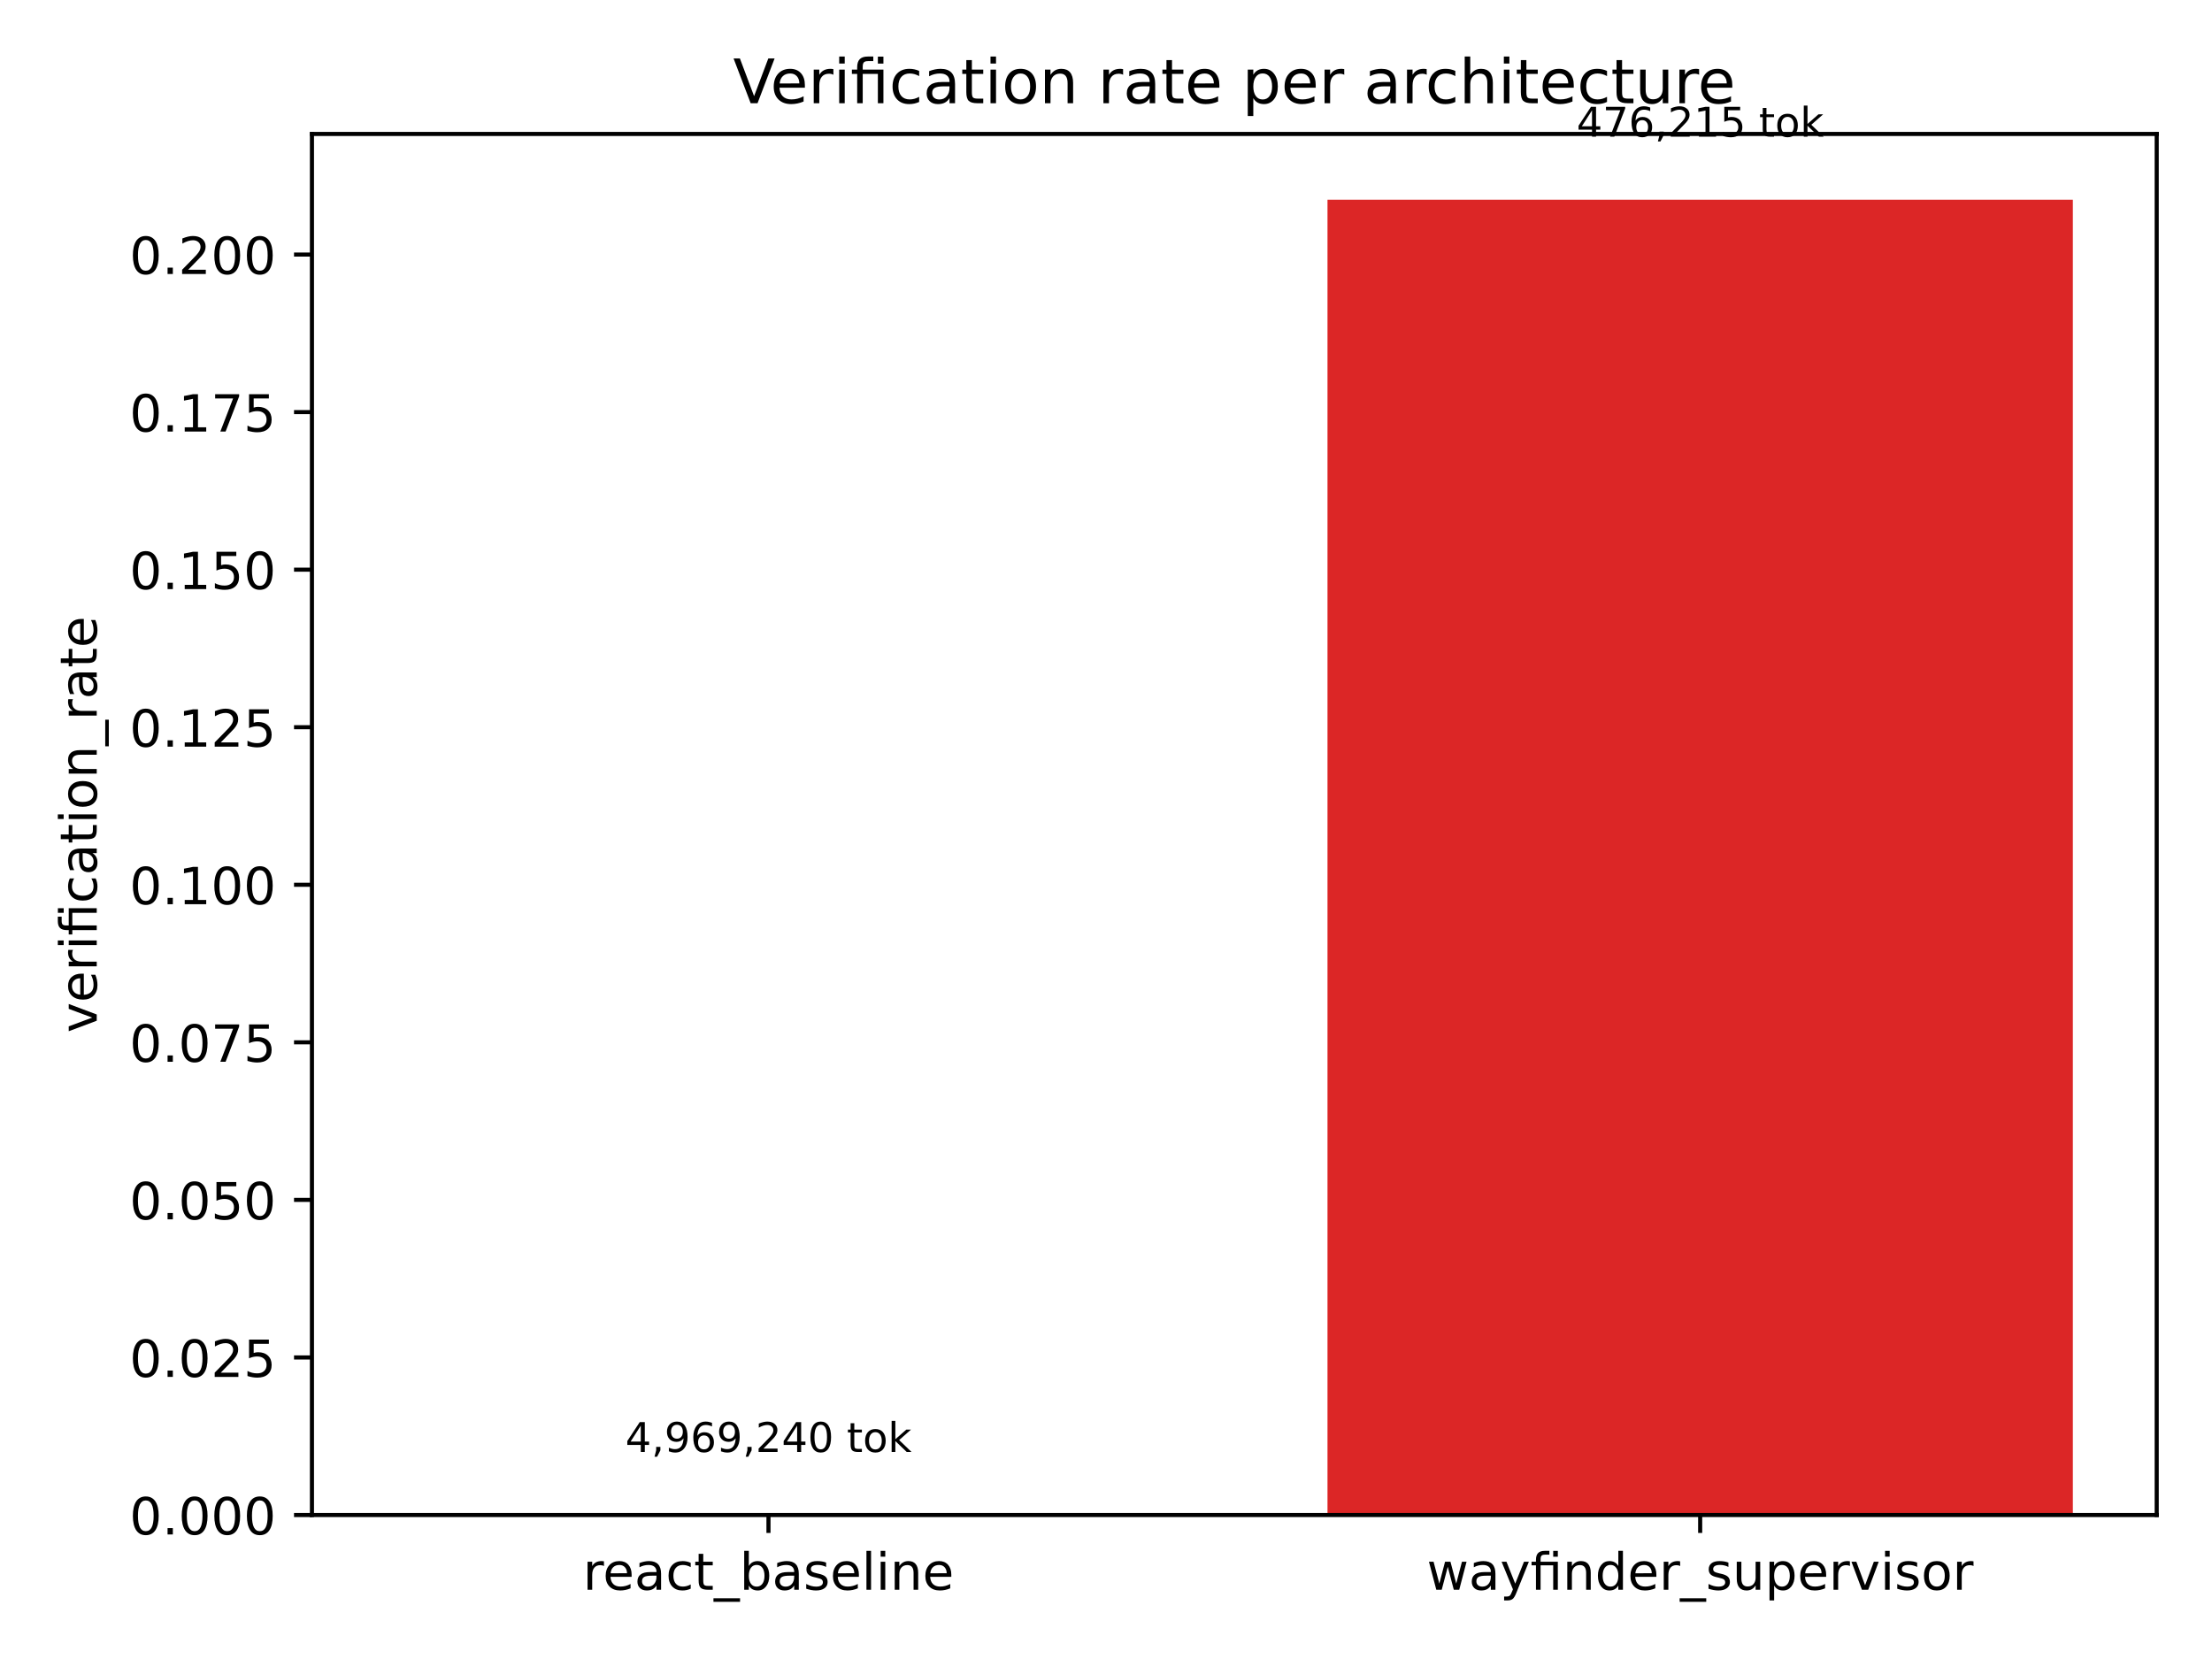
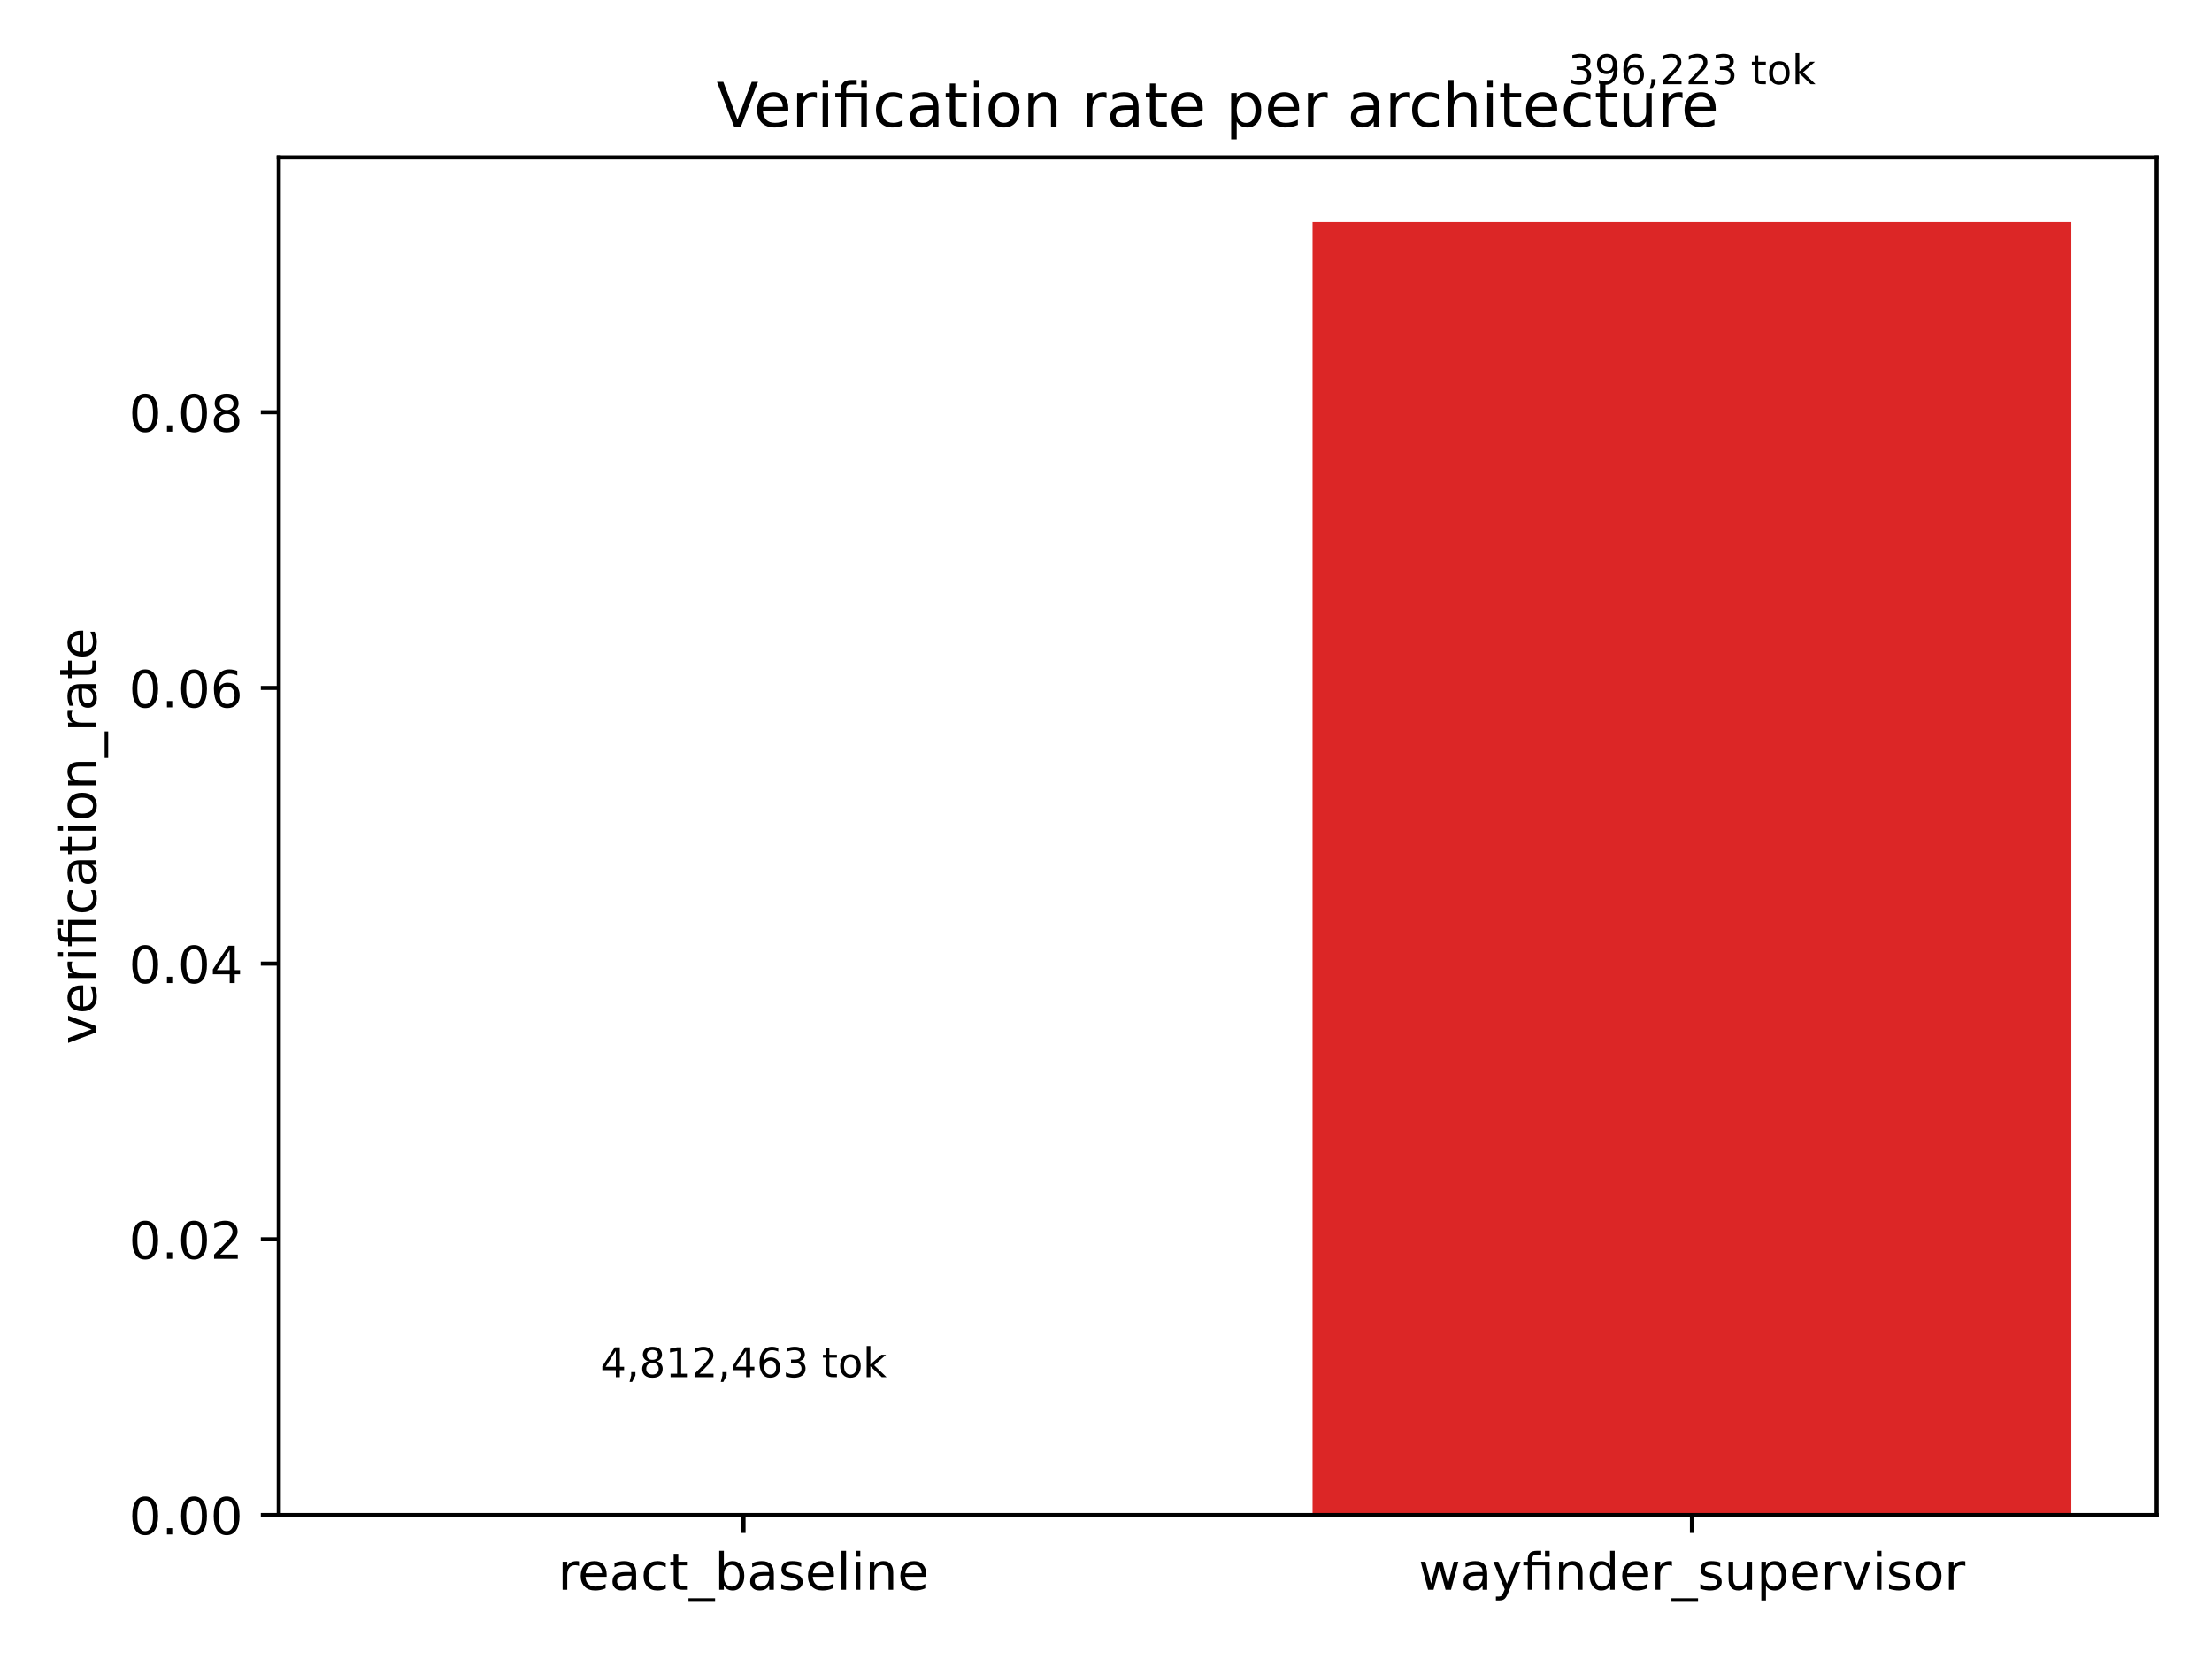
<svg xmlns="http://www.w3.org/2000/svg" xmlns:xlink="http://www.w3.org/1999/xlink" width="432pt" height="324pt" viewBox="0 0 432 324" version="1.1">
  <defs>
    <style type="text/css">*{stroke-linejoin: round; stroke-linecap: butt}</style>
  </defs>
  <g id="figure_1">
    <g id="patch_1">
      <path d="M 0 324  L 432 324  L 432 0  L 0 0  z " style="fill: #ffffff" />
    </g>
    <g id="axes_1">
      <g id="patch_2">
-         <path d="M 60.922 295.878  L 421.2 295.878  L 421.2 26.16  L 60.922 26.16  z " style="fill: #ffffff" />
+         <path d="M 54.442 295.878  L 421.2 295.878  L 421.2 30.73  L 54.442 30.73  z " style="fill: #ffffff" />
      </g>
      <g id="patch_3">
-         <path d="M 77.299 295.878  L 222.865 295.878  L 222.865 295.878  L 77.299 295.878  z " clip-path="url(#p0a1d61bea5)" style="fill: #2563eb" />
+         <path d="M 71.113 295.878  L 219.298 295.878  L 219.298 295.878  L 71.113 295.878  z " clip-path="url(#p8c81378d2c)" style="fill: #2563eb" />
      </g>
      <g id="patch_4">
-         <path d="M 259.257 295.878  L 404.824 295.878  L 404.824 39.004  L 259.257 39.004  z " clip-path="url(#p0a1d61bea5)" style="fill: #dc2626" />
+         <path d="M 256.344 295.878  L 404.529 295.878  L 404.529 43.357  L 256.344 43.357  z " clip-path="url(#p8c81378d2c)" style="fill: #dc2626" />
      </g>
      <g id="matplotlib.axis_1">
        <g id="xtick_1">
          <g id="line2d_1">
            <defs>
-               <path id="mc8b6f48f72" d="M 0 0  L 0 3.5  " style="stroke: #000000; stroke-width: 0.8" />
+               <path id="m7cd091c341" d="M 0 0  L 0 3.5  " style="stroke: #000000; stroke-width: 0.8" />
            </defs>
            <g>
-               <use xlink:href="#mc8b6f48f72" x="150.082" y="295.878" style="stroke: #000000; stroke-width: 0.8" />
+               <use xlink:href="#m7cd091c341" x="145.206" y="295.878" style="stroke: #000000; stroke-width: 0.8" />
            </g>
          </g>
          <g id="text_1">
-             <g transform="translate(113.8437 310.4761) scale(0.1 -0.1)">
+             <g transform="translate(108.9673 310.4761) scale(0.1 -0.1)">
              <defs>
                <path id="DejaVuSans-55" d="M 2631 2963  Q 2534 3019 2420 3045  Q 2306 3072 2169 3072  Q 1681 3072 1420 2755  Q 1159 2438 1159 1844  L 1159 0  L 581 0  L 581 3500  L 1159 3500  L 1159 2956  Q 1341 3275 1631 3429  Q 1922 3584 2338 3584  Q 2397 3584 2469 3576  Q 2541 3569 2628 3553  L 2631 2963  z " transform="scale(0.015625)" />
                <path id="DejaVuSans-48" d="M 3597 1894  L 3597 1613  L 953 1613  Q 991 1019 1311 708  Q 1631 397 2203 397  Q 2534 397 2845 478  Q 3156 559 3463 722  L 3463 178  Q 3153 47 2828 -22  Q 2503 -91 2169 -91  Q 1331 -91 842 396  Q 353 884 353 1716  Q 353 2575 817 3079  Q 1281 3584 2069 3584  Q 2775 3584 3186 3129  Q 3597 2675 3597 1894  z M 3022 2063  Q 3016 2534 2758 2815  Q 2500 3097 2075 3097  Q 1594 3097 1305 2825  Q 1016 2553 972 2059  L 3022 2063  z " transform="scale(0.015625)" />
                <path id="DejaVuSans-44" d="M 2194 1759  Q 1497 1759 1228 1600  Q 959 1441 959 1056  Q 959 750 1161 570  Q 1363 391 1709 391  Q 2188 391 2477 730  Q 2766 1069 2766 1631  L 2766 1759  L 2194 1759  z M 3341 1997  L 3341 0  L 2766 0  L 2766 531  Q 2569 213 2275 61  Q 1981 -91 1556 -91  Q 1019 -91 701 211  Q 384 513 384 1019  Q 384 1609 779 1909  Q 1175 2209 1959 2209  L 2766 2209  L 2766 2266  Q 2766 2663 2505 2880  Q 2244 3097 1772 3097  Q 1472 3097 1187 3025  Q 903 2953 641 2809  L 641 3341  Q 956 3463 1253 3523  Q 1550 3584 1831 3584  Q 2591 3584 2966 3190  Q 3341 2797 3341 1997  z " transform="scale(0.015625)" />
                <path id="DejaVuSans-46" d="M 3122 3366  L 3122 2828  Q 2878 2963 2633 3030  Q 2388 3097 2138 3097  Q 1578 3097 1268 2742  Q 959 2388 959 1747  Q 959 1106 1268 751  Q 1578 397 2138 397  Q 2388 397 2633 464  Q 2878 531 3122 666  L 3122 134  Q 2881 22 2623 -34  Q 2366 -91 2075 -91  Q 1284 -91 818 406  Q 353 903 353 1747  Q 353 2603 823 3093  Q 1294 3584 2113 3584  Q 2378 3584 2631 3529  Q 2884 3475 3122 3366  z " transform="scale(0.015625)" />
                <path id="DejaVuSans-57" d="M 1172 4494  L 1172 3500  L 2356 3500  L 2356 3053  L 1172 3053  L 1172 1153  Q 1172 725 1289 603  Q 1406 481 1766 481  L 2356 481  L 2356 0  L 1766 0  Q 1100 0 847 248  Q 594 497 594 1153  L 594 3053  L 172 3053  L 172 3500  L 594 3500  L 594 4494  L 1172 4494  z " transform="scale(0.015625)" />
                <path id="DejaVuSans-42" d="M 3263 -1063  L 3263 -1509  L -63 -1509  L -63 -1063  L 3263 -1063  z " transform="scale(0.015625)" />
                <path id="DejaVuSans-45" d="M 3116 1747  Q 3116 2381 2855 2742  Q 2594 3103 2138 3103  Q 1681 3103 1420 2742  Q 1159 2381 1159 1747  Q 1159 1113 1420 752  Q 1681 391 2138 391  Q 2594 391 2855 752  Q 3116 1113 3116 1747  z M 1159 2969  Q 1341 3281 1617 3432  Q 1894 3584 2278 3584  Q 2916 3584 3314 3078  Q 3713 2572 3713 1747  Q 3713 922 3314 415  Q 2916 -91 2278 -91  Q 1894 -91 1617 61  Q 1341 213 1159 525  L 1159 0  L 581 0  L 581 4863  L 1159 4863  L 1159 2969  z " transform="scale(0.015625)" />
                <path id="DejaVuSans-56" d="M 2834 3397  L 2834 2853  Q 2591 2978 2328 3040  Q 2066 3103 1784 3103  Q 1356 3103 1142 2972  Q 928 2841 928 2578  Q 928 2378 1081 2264  Q 1234 2150 1697 2047  L 1894 2003  Q 2506 1872 2764 1633  Q 3022 1394 3022 966  Q 3022 478 2636 193  Q 2250 -91 1575 -91  Q 1294 -91 989 -36  Q 684 19 347 128  L 347 722  Q 666 556 975 473  Q 1284 391 1588 391  Q 1994 391 2212 530  Q 2431 669 2431 922  Q 2431 1156 2273 1281  Q 2116 1406 1581 1522  L 1381 1569  Q 847 1681 609 1914  Q 372 2147 372 2553  Q 372 3047 722 3315  Q 1072 3584 1716 3584  Q 2034 3584 2315 3537  Q 2597 3491 2834 3397  z " transform="scale(0.015625)" />
                <path id="DejaVuSans-4f" d="M 603 4863  L 1178 4863  L 1178 0  L 603 0  L 603 4863  z " transform="scale(0.015625)" />
                <path id="DejaVuSans-4c" d="M 603 3500  L 1178 3500  L 1178 0  L 603 0  L 603 3500  z M 603 4863  L 1178 4863  L 1178 4134  L 603 4134  L 603 4863  z " transform="scale(0.015625)" />
                <path id="DejaVuSans-51" d="M 3513 2113  L 3513 0  L 2938 0  L 2938 2094  Q 2938 2591 2744 2837  Q 2550 3084 2163 3084  Q 1697 3084 1428 2787  Q 1159 2491 1159 1978  L 1159 0  L 581 0  L 581 3500  L 1159 3500  L 1159 2956  Q 1366 3272 1645 3428  Q 1925 3584 2291 3584  Q 2894 3584 3203 3211  Q 3513 2838 3513 2113  z " transform="scale(0.015625)" />
              </defs>
              <use xlink:href="#DejaVuSans-55" />
              <use xlink:href="#DejaVuSans-48" transform="translate(38.90625 0)" />
              <use xlink:href="#DejaVuSans-44" transform="translate(100.4375 0)" />
              <use xlink:href="#DejaVuSans-46" transform="translate(161.7188 0)" />
              <use xlink:href="#DejaVuSans-57" transform="translate(216.7031 0)" />
              <use xlink:href="#DejaVuSans-42" transform="translate(255.9062 0)" />
              <use xlink:href="#DejaVuSans-45" transform="translate(305.9062 0)" />
              <use xlink:href="#DejaVuSans-44" transform="translate(369.3906 0)" />
              <use xlink:href="#DejaVuSans-56" transform="translate(430.6719 0)" />
              <use xlink:href="#DejaVuSans-48" transform="translate(482.7656 0)" />
              <use xlink:href="#DejaVuSans-4f" transform="translate(544.2969 0)" />
              <use xlink:href="#DejaVuSans-4c" transform="translate(572.0781 0)" />
              <use xlink:href="#DejaVuSans-51" transform="translate(599.8594 0)" />
              <use xlink:href="#DejaVuSans-48" transform="translate(663.2344 0)" />
            </g>
          </g>
        </g>
        <g id="xtick_2">
          <g id="line2d_2">
            <g>
-               <use xlink:href="#mc8b6f48f72" x="332.04" y="295.878" style="stroke: #000000; stroke-width: 0.8" />
+               <use xlink:href="#m7cd091c341" x="330.437" y="295.878" style="stroke: #000000; stroke-width: 0.8" />
            </g>
          </g>
          <g id="text_2">
-             <g transform="translate(278.656 310.4761) scale(0.1 -0.1)">
+             <g transform="translate(277.0524 310.4761) scale(0.1 -0.1)">
              <defs>
                <path id="DejaVuSans-5a" d="M 269 3500  L 844 3500  L 1563 769  L 2278 3500  L 2956 3500  L 3675 769  L 4391 3500  L 4966 3500  L 4050 0  L 3372 0  L 2619 2869  L 1863 0  L 1184 0  L 269 3500  z " transform="scale(0.015625)" />
                <path id="DejaVuSans-5c" d="M 2059 -325  Q 1816 -950 1584 -1140  Q 1353 -1331 966 -1331  L 506 -1331  L 506 -850  L 844 -850  Q 1081 -850 1212 -737  Q 1344 -625 1503 -206  L 1606 56  L 191 3500  L 800 3500  L 1894 763  L 2988 3500  L 3597 3500  L 2059 -325  z " transform="scale(0.015625)" />
                <path id="DejaVuSans-13af" d="M 3431 3500  L 3431 0  L 2853 0  L 2853 3053  L 1275 3053  L 1275 0  L 697 0  L 697 3053  L 147 3053  L 147 3500  L 697 3500  L 697 3744  Q 697 4316 967 4589  Q 1238 4863 1797 4863  L 2375 4863  L 2375 4384  L 1825 4384  Q 1516 4384 1395 4259  Q 1275 4134 1275 3809  L 1275 3500  L 3431 3500  z M 2853 4856  L 3431 4856  L 3431 4128  L 2853 4128  L 2853 4856  z " transform="scale(0.015625)" />
                <path id="DejaVuSans-47" d="M 2906 2969  L 2906 4863  L 3481 4863  L 3481 0  L 2906 0  L 2906 525  Q 2725 213 2448 61  Q 2172 -91 1784 -91  Q 1150 -91 751 415  Q 353 922 353 1747  Q 353 2572 751 3078  Q 1150 3584 1784 3584  Q 2172 3584 2448 3432  Q 2725 3281 2906 2969  z M 947 1747  Q 947 1113 1208 752  Q 1469 391 1925 391  Q 2381 391 2643 752  Q 2906 1113 2906 1747  Q 2906 2381 2643 2742  Q 2381 3103 1925 3103  Q 1469 3103 1208 2742  Q 947 2381 947 1747  z " transform="scale(0.015625)" />
                <path id="DejaVuSans-58" d="M 544 1381  L 544 3500  L 1119 3500  L 1119 1403  Q 1119 906 1312 657  Q 1506 409 1894 409  Q 2359 409 2629 706  Q 2900 1003 2900 1516  L 2900 3500  L 3475 3500  L 3475 0  L 2900 0  L 2900 538  Q 2691 219 2414 64  Q 2138 -91 1772 -91  Q 1169 -91 856 284  Q 544 659 544 1381  z M 1991 3584  L 1991 3584  z " transform="scale(0.015625)" />
                <path id="DejaVuSans-53" d="M 1159 525  L 1159 -1331  L 581 -1331  L 581 3500  L 1159 3500  L 1159 2969  Q 1341 3281 1617 3432  Q 1894 3584 2278 3584  Q 2916 3584 3314 3078  Q 3713 2572 3713 1747  Q 3713 922 3314 415  Q 2916 -91 2278 -91  Q 1894 -91 1617 61  Q 1341 213 1159 525  z M 3116 1747  Q 3116 2381 2855 2742  Q 2594 3103 2138 3103  Q 1681 3103 1420 2742  Q 1159 2381 1159 1747  Q 1159 1113 1420 752  Q 1681 391 2138 391  Q 2594 391 2855 752  Q 3116 1113 3116 1747  z " transform="scale(0.015625)" />
                <path id="DejaVuSans-59" d="M 191 3500  L 800 3500  L 1894 563  L 2988 3500  L 3597 3500  L 2284 0  L 1503 0  L 191 3500  z " transform="scale(0.015625)" />
                <path id="DejaVuSans-52" d="M 1959 3097  Q 1497 3097 1228 2736  Q 959 2375 959 1747  Q 959 1119 1226 758  Q 1494 397 1959 397  Q 2419 397 2687 759  Q 2956 1122 2956 1747  Q 2956 2369 2687 2733  Q 2419 3097 1959 3097  z M 1959 3584  Q 2709 3584 3137 3096  Q 3566 2609 3566 1747  Q 3566 888 3137 398  Q 2709 -91 1959 -91  Q 1206 -91 779 398  Q 353 888 353 1747  Q 353 2609 779 3096  Q 1206 3584 1959 3584  z " transform="scale(0.015625)" />
              </defs>
              <use xlink:href="#DejaVuSans-5a" />
              <use xlink:href="#DejaVuSans-44" transform="translate(81.78125 0)" />
              <use xlink:href="#DejaVuSans-5c" transform="translate(143.0625 0)" />
              <use xlink:href="#DejaVuSans-13af" transform="translate(202.25 0)" />
              <use xlink:href="#DejaVuSans-51" transform="translate(265.2344 0)" />
              <use xlink:href="#DejaVuSans-47" transform="translate(328.6094 0)" />
              <use xlink:href="#DejaVuSans-48" transform="translate(392.0938 0)" />
              <use xlink:href="#DejaVuSans-55" transform="translate(453.625 0)" />
              <use xlink:href="#DejaVuSans-42" transform="translate(494.7344 0)" />
              <use xlink:href="#DejaVuSans-56" transform="translate(544.7344 0)" />
              <use xlink:href="#DejaVuSans-58" transform="translate(596.8281 0)" />
              <use xlink:href="#DejaVuSans-53" transform="translate(660.2031 0)" />
              <use xlink:href="#DejaVuSans-48" transform="translate(723.6875 0)" />
              <use xlink:href="#DejaVuSans-55" transform="translate(785.2188 0)" />
              <use xlink:href="#DejaVuSans-59" transform="translate(826.3281 0)" />
              <use xlink:href="#DejaVuSans-4c" transform="translate(885.5156 0)" />
              <use xlink:href="#DejaVuSans-56" transform="translate(913.2969 0)" />
              <use xlink:href="#DejaVuSans-52" transform="translate(965.3906 0)" />
              <use xlink:href="#DejaVuSans-55" transform="translate(1026.578 0)" />
            </g>
          </g>
        </g>
      </g>
      <g id="matplotlib.axis_2">
        <g id="ytick_1">
          <g id="line2d_3">
            <defs>
-               <path id="m6048103822" d="M 0 0  L -3.5 0  " style="stroke: #000000; stroke-width: 0.8" />
+               <path id="mee6d64bf7e" d="M 0 0  L -3.5 0  " style="stroke: #000000; stroke-width: 0.8" />
            </defs>
            <g>
-               <use xlink:href="#m6048103822" x="60.922" y="295.878" style="stroke: #000000; stroke-width: 0.8" />
+               <use xlink:href="#mee6d64bf7e" x="54.442" y="295.878" style="stroke: #000000; stroke-width: 0.8" />
            </g>
          </g>
          <g id="text_3">
-             <g transform="translate(25.29422 299.6765) scale(0.1 -0.1)">
+             <g transform="translate(25.17672 299.6765) scale(0.1 -0.1)">
              <defs>
                <path id="DejaVuSans-13" d="M 2034 4250  Q 1547 4250 1301 3770  Q 1056 3291 1056 2328  Q 1056 1369 1301 889  Q 1547 409 2034 409  Q 2525 409 2770 889  Q 3016 1369 3016 2328  Q 3016 3291 2770 3770  Q 2525 4250 2034 4250  z M 2034 4750  Q 2819 4750 3233 4129  Q 3647 3509 3647 2328  Q 3647 1150 3233 529  Q 2819 -91 2034 -91  Q 1250 -91 836 529  Q 422 1150 422 2328  Q 422 3509 836 4129  Q 1250 4750 2034 4750  z " transform="scale(0.015625)" />
                <path id="DejaVuSans-11" d="M 684 794  L 1344 794  L 1344 0  L 684 0  L 684 794  z " transform="scale(0.015625)" />
              </defs>
              <use xlink:href="#DejaVuSans-13" />
              <use xlink:href="#DejaVuSans-11" transform="translate(63.625 0)" />
              <use xlink:href="#DejaVuSans-13" transform="translate(95.40625 0)" />
              <use xlink:href="#DejaVuSans-13" transform="translate(159.0312 0)" />
-               <use xlink:href="#DejaVuSans-13" transform="translate(222.6562 0)" />
            </g>
          </g>
        </g>
        <g id="ytick_2">
          <g id="line2d_4">
            <g>
-               <use xlink:href="#m6048103822" x="60.922" y="265.107" style="stroke: #000000; stroke-width: 0.8" />
+               <use xlink:href="#mee6d64bf7e" x="54.442" y="242.035" style="stroke: #000000; stroke-width: 0.8" />
            </g>
          </g>
          <g id="text_4">
-             <g transform="translate(25.29422 268.9058) scale(0.1 -0.1)">
+             <g transform="translate(25.17672 245.834) scale(0.1 -0.1)">
              <defs>
                <path id="DejaVuSans-15" d="M 1228 531  L 3431 531  L 3431 0  L 469 0  L 469 531  Q 828 903 1448 1529  Q 2069 2156 2228 2338  Q 2531 2678 2651 2914  Q 2772 3150 2772 3378  Q 2772 3750 2511 3984  Q 2250 4219 1831 4219  Q 1534 4219 1204 4116  Q 875 4013 500 3803  L 500 4441  Q 881 4594 1212 4672  Q 1544 4750 1819 4750  Q 2544 4750 2975 4387  Q 3406 4025 3406 3419  Q 3406 3131 3298 2873  Q 3191 2616 2906 2266  Q 2828 2175 2409 1742  Q 1991 1309 1228 531  z " transform="scale(0.015625)" />
-                 <path id="DejaVuSans-18" d="M 691 4666  L 3169 4666  L 3169 4134  L 1269 4134  L 1269 2991  Q 1406 3038 1543 3061  Q 1681 3084 1819 3084  Q 2600 3084 3056 2656  Q 3513 2228 3513 1497  Q 3513 744 3044 326  Q 2575 -91 1722 -91  Q 1428 -91 1123 -41  Q 819 9 494 109  L 494 744  Q 775 591 1075 516  Q 1375 441 1709 441  Q 2250 441 2565 725  Q 2881 1009 2881 1497  Q 2881 1984 2565 2268  Q 2250 2553 1709 2553  Q 1456 2553 1204 2497  Q 953 2441 691 2322  L 691 4666  z " transform="scale(0.015625)" />
              </defs>
              <use xlink:href="#DejaVuSans-13" />
              <use xlink:href="#DejaVuSans-11" transform="translate(63.625 0)" />
              <use xlink:href="#DejaVuSans-13" transform="translate(95.40625 0)" />
              <use xlink:href="#DejaVuSans-15" transform="translate(159.0312 0)" />
-               <use xlink:href="#DejaVuSans-18" transform="translate(222.6562 0)" />
            </g>
          </g>
        </g>
        <g id="ytick_3">
          <g id="line2d_5">
            <g>
-               <use xlink:href="#m6048103822" x="60.922" y="234.336" style="stroke: #000000; stroke-width: 0.8" />
+               <use xlink:href="#mee6d64bf7e" x="54.442" y="188.193" style="stroke: #000000; stroke-width: 0.8" />
            </g>
          </g>
          <g id="text_5">
-             <g transform="translate(25.29422 238.135) scale(0.1 -0.1)">
-               <use xlink:href="#DejaVuSans-13" />
-               <use xlink:href="#DejaVuSans-11" transform="translate(63.625 0)" />
-               <use xlink:href="#DejaVuSans-13" transform="translate(95.40625 0)" />
-               <use xlink:href="#DejaVuSans-18" transform="translate(159.0312 0)" />
-               <use xlink:href="#DejaVuSans-13" transform="translate(222.6562 0)" />
+             <g transform="translate(25.17672 191.9916) scale(0.1 -0.1)">
+               <defs>
+                 <path id="DejaVuSans-17" d="M 2419 4116  L 825 1625  L 2419 1625  L 2419 4116  z M 2253 4666  L 3047 4666  L 3047 1625  L 3713 1625  L 3713 1100  L 3047 1100  L 3047 0  L 2419 0  L 2419 1100  L 313 1100  L 313 1709  L 2253 4666  z " transform="scale(0.015625)" />
+               </defs>
+               <use xlink:href="#DejaVuSans-13" />
+               <use xlink:href="#DejaVuSans-11" transform="translate(63.625 0)" />
+               <use xlink:href="#DejaVuSans-13" transform="translate(95.40625 0)" />
+               <use xlink:href="#DejaVuSans-17" transform="translate(159.0312 0)" />
            </g>
          </g>
        </g>
        <g id="ytick_4">
          <g id="line2d_6">
            <g>
-               <use xlink:href="#m6048103822" x="60.922" y="203.566" style="stroke: #000000; stroke-width: 0.8" />
+               <use xlink:href="#mee6d64bf7e" x="54.442" y="134.35" style="stroke: #000000; stroke-width: 0.8" />
            </g>
          </g>
          <g id="text_6">
-             <g transform="translate(25.29422 207.3643) scale(0.1 -0.1)">
-               <defs>
-                 <path id="DejaVuSans-1a" d="M 525 4666  L 3525 4666  L 3525 4397  L 1831 0  L 1172 0  L 2766 4134  L 525 4134  L 525 4666  z " transform="scale(0.015625)" />
-               </defs>
-               <use xlink:href="#DejaVuSans-13" />
-               <use xlink:href="#DejaVuSans-11" transform="translate(63.625 0)" />
-               <use xlink:href="#DejaVuSans-13" transform="translate(95.40625 0)" />
-               <use xlink:href="#DejaVuSans-1a" transform="translate(159.0312 0)" />
-               <use xlink:href="#DejaVuSans-18" transform="translate(222.6562 0)" />
+             <g transform="translate(25.17672 138.1491) scale(0.1 -0.1)">
+               <defs>
+                 <path id="DejaVuSans-19" d="M 2113 2584  Q 1688 2584 1439 2293  Q 1191 2003 1191 1497  Q 1191 994 1439 701  Q 1688 409 2113 409  Q 2538 409 2786 701  Q 3034 994 3034 1497  Q 3034 2003 2786 2293  Q 2538 2584 2113 2584  z M 3366 4563  L 3366 3988  Q 3128 4100 2886 4159  Q 2644 4219 2406 4219  Q 1781 4219 1451 3797  Q 1122 3375 1075 2522  Q 1259 2794 1537 2939  Q 1816 3084 2150 3084  Q 2853 3084 3261 2657  Q 3669 2231 3669 1497  Q 3669 778 3244 343  Q 2819 -91 2113 -91  Q 1303 -91 875 529  Q 447 1150 447 2328  Q 447 3434 972 4092  Q 1497 4750 2381 4750  Q 2619 4750 2861 4703  Q 3103 4656 3366 4563  z " transform="scale(0.015625)" />
+               </defs>
+               <use xlink:href="#DejaVuSans-13" />
+               <use xlink:href="#DejaVuSans-11" transform="translate(63.625 0)" />
+               <use xlink:href="#DejaVuSans-13" transform="translate(95.40625 0)" />
+               <use xlink:href="#DejaVuSans-19" transform="translate(159.0312 0)" />
            </g>
          </g>
        </g>
        <g id="ytick_5">
          <g id="line2d_7">
            <g>
-               <use xlink:href="#m6048103822" x="60.922" y="172.795" style="stroke: #000000; stroke-width: 0.8" />
+               <use xlink:href="#mee6d64bf7e" x="54.442" y="80.508" style="stroke: #000000; stroke-width: 0.8" />
            </g>
          </g>
          <g id="text_7">
-             <g transform="translate(25.29422 176.5936) scale(0.1 -0.1)">
-               <defs>
-                 <path id="DejaVuSans-14" d="M 794 531  L 1825 531  L 1825 4091  L 703 3866  L 703 4441  L 1819 4666  L 2450 4666  L 2450 531  L 3481 531  L 3481 0  L 794 0  L 794 531  z " transform="scale(0.015625)" />
-               </defs>
-               <use xlink:href="#DejaVuSans-13" />
-               <use xlink:href="#DejaVuSans-11" transform="translate(63.625 0)" />
-               <use xlink:href="#DejaVuSans-14" transform="translate(95.40625 0)" />
-               <use xlink:href="#DejaVuSans-13" transform="translate(159.0312 0)" />
-               <use xlink:href="#DejaVuSans-13" transform="translate(222.6562 0)" />
-             </g>
-           </g>
-         </g>
-         <g id="ytick_6">
-           <g id="line2d_8">
-             <g>
-               <use xlink:href="#m6048103822" x="60.922" y="142.024" style="stroke: #000000; stroke-width: 0.8" />
-             </g>
-           </g>
-           <g id="text_8">
-             <g transform="translate(25.29422 145.8229) scale(0.1 -0.1)">
-               <use xlink:href="#DejaVuSans-13" />
-               <use xlink:href="#DejaVuSans-11" transform="translate(63.625 0)" />
-               <use xlink:href="#DejaVuSans-14" transform="translate(95.40625 0)" />
-               <use xlink:href="#DejaVuSans-15" transform="translate(159.0312 0)" />
-               <use xlink:href="#DejaVuSans-18" transform="translate(222.6562 0)" />
-             </g>
-           </g>
-         </g>
-         <g id="ytick_7">
-           <g id="line2d_9">
-             <g>
-               <use xlink:href="#m6048103822" x="60.922" y="111.253" style="stroke: #000000; stroke-width: 0.8" />
-             </g>
-           </g>
-           <g id="text_9">
-             <g transform="translate(25.29422 115.0522) scale(0.1 -0.1)">
-               <use xlink:href="#DejaVuSans-13" />
-               <use xlink:href="#DejaVuSans-11" transform="translate(63.625 0)" />
-               <use xlink:href="#DejaVuSans-14" transform="translate(95.40625 0)" />
-               <use xlink:href="#DejaVuSans-18" transform="translate(159.0312 0)" />
-               <use xlink:href="#DejaVuSans-13" transform="translate(222.6562 0)" />
-             </g>
-           </g>
-         </g>
-         <g id="ytick_8">
-           <g id="line2d_10">
-             <g>
-               <use xlink:href="#m6048103822" x="60.922" y="80.483" style="stroke: #000000; stroke-width: 0.8" />
-             </g>
-           </g>
-           <g id="text_10">
-             <g transform="translate(25.29422 84.28145) scale(0.1 -0.1)">
-               <use xlink:href="#DejaVuSans-13" />
-               <use xlink:href="#DejaVuSans-11" transform="translate(63.625 0)" />
-               <use xlink:href="#DejaVuSans-14" transform="translate(95.40625 0)" />
-               <use xlink:href="#DejaVuSans-1a" transform="translate(159.0312 0)" />
-               <use xlink:href="#DejaVuSans-18" transform="translate(222.6562 0)" />
-             </g>
-           </g>
-         </g>
-         <g id="ytick_9">
-           <g id="line2d_11">
-             <g>
-               <use xlink:href="#m6048103822" x="60.922" y="49.712" style="stroke: #000000; stroke-width: 0.8" />
-             </g>
-           </g>
-           <g id="text_11">
-             <g transform="translate(25.29422 53.51074) scale(0.1 -0.1)">
-               <use xlink:href="#DejaVuSans-13" />
-               <use xlink:href="#DejaVuSans-11" transform="translate(63.625 0)" />
-               <use xlink:href="#DejaVuSans-15" transform="translate(95.40625 0)" />
-               <use xlink:href="#DejaVuSans-13" transform="translate(159.0312 0)" />
-               <use xlink:href="#DejaVuSans-13" transform="translate(222.6562 0)" />
-             </g>
-           </g>
-         </g>
-         <g id="text_12">
-           <g transform="translate(18.89187 201.6954) rotate(-90) scale(0.1 -0.1)">
+             <g transform="translate(25.17672 84.30667) scale(0.1 -0.1)">
+               <defs>
+                 <path id="DejaVuSans-1b" d="M 2034 2216  Q 1584 2216 1326 1975  Q 1069 1734 1069 1313  Q 1069 891 1326 650  Q 1584 409 2034 409  Q 2484 409 2743 651  Q 3003 894 3003 1313  Q 3003 1734 2745 1975  Q 2488 2216 2034 2216  z M 1403 2484  Q 997 2584 770 2862  Q 544 3141 544 3541  Q 544 4100 942 4425  Q 1341 4750 2034 4750  Q 2731 4750 3128 4425  Q 3525 4100 3525 3541  Q 3525 3141 3298 2862  Q 3072 2584 2669 2484  Q 3125 2378 3379 2068  Q 3634 1759 3634 1313  Q 3634 634 3220 271  Q 2806 -91 2034 -91  Q 1263 -91 848 271  Q 434 634 434 1313  Q 434 1759 690 2068  Q 947 2378 1403 2484  z M 1172 3481  Q 1172 3119 1398 2916  Q 1625 2713 2034 2713  Q 2441 2713 2670 2916  Q 2900 3119 2900 3481  Q 2900 3844 2670 4047  Q 2441 4250 2034 4250  Q 1625 4250 1398 4047  Q 1172 3844 1172 3481  z " transform="scale(0.015625)" />
+               </defs>
+               <use xlink:href="#DejaVuSans-13" />
+               <use xlink:href="#DejaVuSans-11" transform="translate(63.625 0)" />
+               <use xlink:href="#DejaVuSans-13" transform="translate(95.40625 0)" />
+               <use xlink:href="#DejaVuSans-1b" transform="translate(159.0312 0)" />
+             </g>
+           </g>
+         </g>
+         <g id="text_8">
+           <g transform="translate(18.77437 203.9806) rotate(-90) scale(0.1 -0.1)">
            <use xlink:href="#DejaVuSans-59" />
            <use xlink:href="#DejaVuSans-48" transform="translate(59.1875 0)" />
            <use xlink:href="#DejaVuSans-55" transform="translate(120.7188 0)" />
            <use xlink:href="#DejaVuSans-4c" transform="translate(161.8281 0)" />
            <use xlink:href="#DejaVuSans-13af" transform="translate(189.6094 0)" />
            <use xlink:href="#DejaVuSans-46" transform="translate(252.5938 0)" />
            <use xlink:href="#DejaVuSans-44" transform="translate(307.5781 0)" />
            <use xlink:href="#DejaVuSans-57" transform="translate(368.8594 0)" />
            <use xlink:href="#DejaVuSans-4c" transform="translate(408.0625 0)" />
            <use xlink:href="#DejaVuSans-52" transform="translate(435.8438 0)" />
            <use xlink:href="#DejaVuSans-51" transform="translate(497.0312 0)" />
            <use xlink:href="#DejaVuSans-42" transform="translate(560.4062 0)" />
            <use xlink:href="#DejaVuSans-55" transform="translate(610.4062 0)" />
            <use xlink:href="#DejaVuSans-44" transform="translate(651.5156 0)" />
            <use xlink:href="#DejaVuSans-57" transform="translate(712.7969 0)" />
            <use xlink:href="#DejaVuSans-48" transform="translate(752 0)" />
          </g>
        </g>
      </g>
      <g id="patch_5">
-         <path d="M 60.922 295.878  L 60.922 26.16  " style="fill: none; stroke: #000000; stroke-width: 0.8; stroke-linejoin: miter; stroke-linecap: square" />
+         <path d="M 54.442 295.878  L 54.442 30.73  " style="fill: none; stroke: #000000; stroke-width: 0.8; stroke-linejoin: miter; stroke-linecap: square" />
      </g>
      <g id="patch_6">
-         <path d="M 421.2 295.878  L 421.2 26.16  " style="fill: none; stroke: #000000; stroke-width: 0.8; stroke-linejoin: miter; stroke-linecap: square" />
+         <path d="M 421.2 295.878  L 421.2 30.73  " style="fill: none; stroke: #000000; stroke-width: 0.8; stroke-linejoin: miter; stroke-linecap: square" />
      </g>
      <g id="patch_7">
-         <path d="M 60.922 295.878  L 421.2 295.878  " style="fill: none; stroke: #000000; stroke-width: 0.8; stroke-linejoin: miter; stroke-linecap: square" />
+         <path d="M 54.442 295.878  L 421.2 295.878  " style="fill: none; stroke: #000000; stroke-width: 0.8; stroke-linejoin: miter; stroke-linecap: square" />
      </g>
      <g id="patch_8">
-         <path d="M 60.922 26.16  L 421.2 26.16  " style="fill: none; stroke: #000000; stroke-width: 0.8; stroke-linejoin: miter; stroke-linecap: square" />
-       </g>
-       <g id="text_13">
-         <g transform="translate(122.1213 283.5694) scale(0.08 -0.08)">
+         <path d="M 54.442 30.73  L 421.2 30.73  " style="fill: none; stroke: #000000; stroke-width: 0.8; stroke-linejoin: miter; stroke-linecap: square" />
+       </g>
+       <g id="text_9">
+         <g transform="translate(117.245 268.9564) scale(0.08 -0.08)">
          <defs>
-             <path id="DejaVuSans-17" d="M 2419 4116  L 825 1625  L 2419 1625  L 2419 4116  z M 2253 4666  L 3047 4666  L 3047 1625  L 3713 1625  L 3713 1100  L 3047 1100  L 3047 0  L 2419 0  L 2419 1100  L 313 1100  L 313 1709  L 2253 4666  z " transform="scale(0.015625)" />
            <path id="DejaVuSans-f" d="M 750 794  L 1409 794  L 1409 256  L 897 -744  L 494 -744  L 750 256  L 750 794  z " transform="scale(0.015625)" />
-             <path id="DejaVuSans-1c" d="M 703 97  L 703 672  Q 941 559 1184 500  Q 1428 441 1663 441  Q 2288 441 2617 861  Q 2947 1281 2994 2138  Q 2813 1869 2534 1725  Q 2256 1581 1919 1581  Q 1219 1581 811 2004  Q 403 2428 403 3163  Q 403 3881 828 4315  Q 1253 4750 1959 4750  Q 2769 4750 3195 4129  Q 3622 3509 3622 2328  Q 3622 1225 3098 567  Q 2575 -91 1691 -91  Q 1453 -91 1209 -44  Q 966 3 703 97  z M 1959 2075  Q 2384 2075 2632 2365  Q 2881 2656 2881 3163  Q 2881 3666 2632 3958  Q 2384 4250 1959 4250  Q 1534 4250 1286 3958  Q 1038 3666 1038 3163  Q 1038 2656 1286 2365  Q 1534 2075 1959 2075  z " transform="scale(0.015625)" />
-             <path id="DejaVuSans-19" d="M 2113 2584  Q 1688 2584 1439 2293  Q 1191 2003 1191 1497  Q 1191 994 1439 701  Q 1688 409 2113 409  Q 2538 409 2786 701  Q 3034 994 3034 1497  Q 3034 2003 2786 2293  Q 2538 2584 2113 2584  z M 3366 4563  L 3366 3988  Q 3128 4100 2886 4159  Q 2644 4219 2406 4219  Q 1781 4219 1451 3797  Q 1122 3375 1075 2522  Q 1259 2794 1537 2939  Q 1816 3084 2150 3084  Q 2853 3084 3261 2657  Q 3669 2231 3669 1497  Q 3669 778 3244 343  Q 2819 -91 2113 -91  Q 1303 -91 875 529  Q 447 1150 447 2328  Q 447 3434 972 4092  Q 1497 4750 2381 4750  Q 2619 4750 2861 4703  Q 3103 4656 3366 4563  z " transform="scale(0.015625)" />
+             <path id="DejaVuSans-14" d="M 794 531  L 1825 531  L 1825 4091  L 703 3866  L 703 4441  L 1819 4666  L 2450 4666  L 2450 531  L 3481 531  L 3481 0  L 794 0  L 794 531  z " transform="scale(0.015625)" />
+             <path id="DejaVuSans-16" d="M 2597 2516  Q 3050 2419 3304 2112  Q 3559 1806 3559 1356  Q 3559 666 3084 287  Q 2609 -91 1734 -91  Q 1441 -91 1130 -33  Q 819 25 488 141  L 488 750  Q 750 597 1062 519  Q 1375 441 1716 441  Q 2309 441 2620 675  Q 2931 909 2931 1356  Q 2931 1769 2642 2001  Q 2353 2234 1838 2234  L 1294 2234  L 1294 2753  L 1863 2753  Q 2328 2753 2575 2939  Q 2822 3125 2822 3475  Q 2822 3834 2567 4026  Q 2313 4219 1838 4219  Q 1578 4219 1281 4162  Q 984 4106 628 3988  L 628 4550  Q 988 4650 1302 4700  Q 1616 4750 1894 4750  Q 2613 4750 3031 4423  Q 3450 4097 3450 3541  Q 3450 3153 3228 2886  Q 3006 2619 2597 2516  z " transform="scale(0.015625)" />
            <path id="DejaVuSans-3" transform="scale(0.015625)" />
            <path id="DejaVuSans-4e" d="M 581 4863  L 1159 4863  L 1159 1991  L 2875 3500  L 3609 3500  L 1753 1863  L 3688 0  L 2938 0  L 1159 1709  L 1159 0  L 581 0  L 581 4863  z " transform="scale(0.015625)" />
          </defs>
          <use xlink:href="#DejaVuSans-17" />
          <use xlink:href="#DejaVuSans-f" transform="translate(63.625 0)" />
-           <use xlink:href="#DejaVuSans-1c" transform="translate(95.40625 0)" />
-           <use xlink:href="#DejaVuSans-19" transform="translate(159.0312 0)" />
-           <use xlink:href="#DejaVuSans-1c" transform="translate(222.6562 0)" />
+           <use xlink:href="#DejaVuSans-1b" transform="translate(95.40625 0)" />
+           <use xlink:href="#DejaVuSans-14" transform="translate(159.0312 0)" />
+           <use xlink:href="#DejaVuSans-15" transform="translate(222.6562 0)" />
          <use xlink:href="#DejaVuSans-f" transform="translate(286.2812 0)" />
-           <use xlink:href="#DejaVuSans-15" transform="translate(318.0625 0)" />
-           <use xlink:href="#DejaVuSans-17" transform="translate(381.6875 0)" />
-           <use xlink:href="#DejaVuSans-13" transform="translate(445.3125 0)" />
+           <use xlink:href="#DejaVuSans-17" transform="translate(318.0625 0)" />
+           <use xlink:href="#DejaVuSans-19" transform="translate(381.6875 0)" />
+           <use xlink:href="#DejaVuSans-16" transform="translate(445.3125 0)" />
          <use xlink:href="#DejaVuSans-3" transform="translate(508.9375 0)" />
          <use xlink:href="#DejaVuSans-57" transform="translate(540.7188 0)" />
          <use xlink:href="#DejaVuSans-52" transform="translate(579.9219 0)" />
          <use xlink:href="#DejaVuSans-4e" transform="translate(641.1094 0)" />
        </g>
      </g>
-       <g id="text_14">
-         <g transform="translate(307.896 26.69541) scale(0.08 -0.08)">
-           <use xlink:href="#DejaVuSans-17" />
-           <use xlink:href="#DejaVuSans-1a" transform="translate(63.625 0)" />
+       <g id="text_10">
+         <g transform="translate(306.2924 16.43532) scale(0.08 -0.08)">
+           <defs>
+             <path id="DejaVuSans-1c" d="M 703 97  L 703 672  Q 941 559 1184 500  Q 1428 441 1663 441  Q 2288 441 2617 861  Q 2947 1281 2994 2138  Q 2813 1869 2534 1725  Q 2256 1581 1919 1581  Q 1219 1581 811 2004  Q 403 2428 403 3163  Q 403 3881 828 4315  Q 1253 4750 1959 4750  Q 2769 4750 3195 4129  Q 3622 3509 3622 2328  Q 3622 1225 3098 567  Q 2575 -91 1691 -91  Q 1453 -91 1209 -44  Q 966 3 703 97  z M 1959 2075  Q 2384 2075 2632 2365  Q 2881 2656 2881 3163  Q 2881 3666 2632 3958  Q 2384 4250 1959 4250  Q 1534 4250 1286 3958  Q 1038 3666 1038 3163  Q 1038 2656 1286 2365  Q 1534 2075 1959 2075  z " transform="scale(0.015625)" />
+           </defs>
+           <use xlink:href="#DejaVuSans-16" />
+           <use xlink:href="#DejaVuSans-1c" transform="translate(63.625 0)" />
          <use xlink:href="#DejaVuSans-19" transform="translate(127.25 0)" />
          <use xlink:href="#DejaVuSans-f" transform="translate(190.875 0)" />
          <use xlink:href="#DejaVuSans-15" transform="translate(222.6562 0)" />
-           <use xlink:href="#DejaVuSans-14" transform="translate(286.2812 0)" />
-           <use xlink:href="#DejaVuSans-18" transform="translate(349.9062 0)" />
+           <use xlink:href="#DejaVuSans-15" transform="translate(286.2812 0)" />
+           <use xlink:href="#DejaVuSans-16" transform="translate(349.9062 0)" />
          <use xlink:href="#DejaVuSans-3" transform="translate(413.5312 0)" />
          <use xlink:href="#DejaVuSans-57" transform="translate(445.3125 0)" />
          <use xlink:href="#DejaVuSans-52" transform="translate(484.5156 0)" />
          <use xlink:href="#DejaVuSans-4e" transform="translate(545.7031 0)" />
        </g>
      </g>
-       <g id="text_15">
-         <g transform="translate(143.1702 20.16) scale(0.12 -0.12)">
+       <g id="text_11">
+         <g transform="translate(139.9302 24.73049) scale(0.12 -0.12)">
          <defs>
            <path id="DejaVuSans-39" d="M 1831 0  L 50 4666  L 709 4666  L 2188 738  L 3669 4666  L 4325 4666  L 2547 0  L 1831 0  z " transform="scale(0.015625)" />
            <path id="DejaVuSans-4b" d="M 3513 2113  L 3513 0  L 2938 0  L 2938 2094  Q 2938 2591 2744 2837  Q 2550 3084 2163 3084  Q 1697 3084 1428 2787  Q 1159 2491 1159 1978  L 1159 0  L 581 0  L 581 4863  L 1159 4863  L 1159 2956  Q 1366 3272 1645 3428  Q 1925 3584 2291 3584  Q 2894 3584 3203 3211  Q 3513 2838 3513 2113  z " transform="scale(0.015625)" />
          </defs>
          <use xlink:href="#DejaVuSans-39" />
          <use xlink:href="#DejaVuSans-48" transform="translate(60.64062 0)" />
          <use xlink:href="#DejaVuSans-55" transform="translate(122.1719 0)" />
          <use xlink:href="#DejaVuSans-4c" transform="translate(163.2812 0)" />
          <use xlink:href="#DejaVuSans-13af" transform="translate(191.0625 0)" />
          <use xlink:href="#DejaVuSans-46" transform="translate(254.0469 0)" />
          <use xlink:href="#DejaVuSans-44" transform="translate(309.0312 0)" />
          <use xlink:href="#DejaVuSans-57" transform="translate(370.3125 0)" />
          <use xlink:href="#DejaVuSans-4c" transform="translate(409.5156 0)" />
          <use xlink:href="#DejaVuSans-52" transform="translate(437.2969 0)" />
          <use xlink:href="#DejaVuSans-51" transform="translate(498.4844 0)" />
          <use xlink:href="#DejaVuSans-3" transform="translate(561.8594 0)" />
          <use xlink:href="#DejaVuSans-55" transform="translate(593.6406 0)" />
          <use xlink:href="#DejaVuSans-44" transform="translate(634.75 0)" />
          <use xlink:href="#DejaVuSans-57" transform="translate(696.0312 0)" />
          <use xlink:href="#DejaVuSans-48" transform="translate(735.2344 0)" />
          <use xlink:href="#DejaVuSans-3" transform="translate(796.7656 0)" />
          <use xlink:href="#DejaVuSans-53" transform="translate(828.5469 0)" />
          <use xlink:href="#DejaVuSans-48" transform="translate(892.0312 0)" />
          <use xlink:href="#DejaVuSans-55" transform="translate(953.5625 0)" />
          <use xlink:href="#DejaVuSans-3" transform="translate(994.6719 0)" />
          <use xlink:href="#DejaVuSans-44" transform="translate(1026.453 0)" />
          <use xlink:href="#DejaVuSans-55" transform="translate(1087.734 0)" />
          <use xlink:href="#DejaVuSans-46" transform="translate(1126.641 0)" />
          <use xlink:href="#DejaVuSans-4b" transform="translate(1181.625 0)" />
          <use xlink:href="#DejaVuSans-4c" transform="translate(1245 0)" />
          <use xlink:href="#DejaVuSans-57" transform="translate(1272.781 0)" />
          <use xlink:href="#DejaVuSans-48" transform="translate(1311.984 0)" />
          <use xlink:href="#DejaVuSans-46" transform="translate(1373.516 0)" />
          <use xlink:href="#DejaVuSans-57" transform="translate(1428.5 0)" />
          <use xlink:href="#DejaVuSans-58" transform="translate(1467.703 0)" />
          <use xlink:href="#DejaVuSans-55" transform="translate(1531.078 0)" />
          <use xlink:href="#DejaVuSans-48" transform="translate(1569.984 0)" />
        </g>
      </g>
    </g>
  </g>
  <defs>
-     <clipPath id="p0a1d61bea5">
-       <rect x="60.922" y="26.16" width="360.278" height="269.718" />
+     <clipPath id="p8c81378d2c">
+       <rect x="54.442" y="30.73" width="366.758" height="265.147" />
    </clipPath>
  </defs>
</svg>
